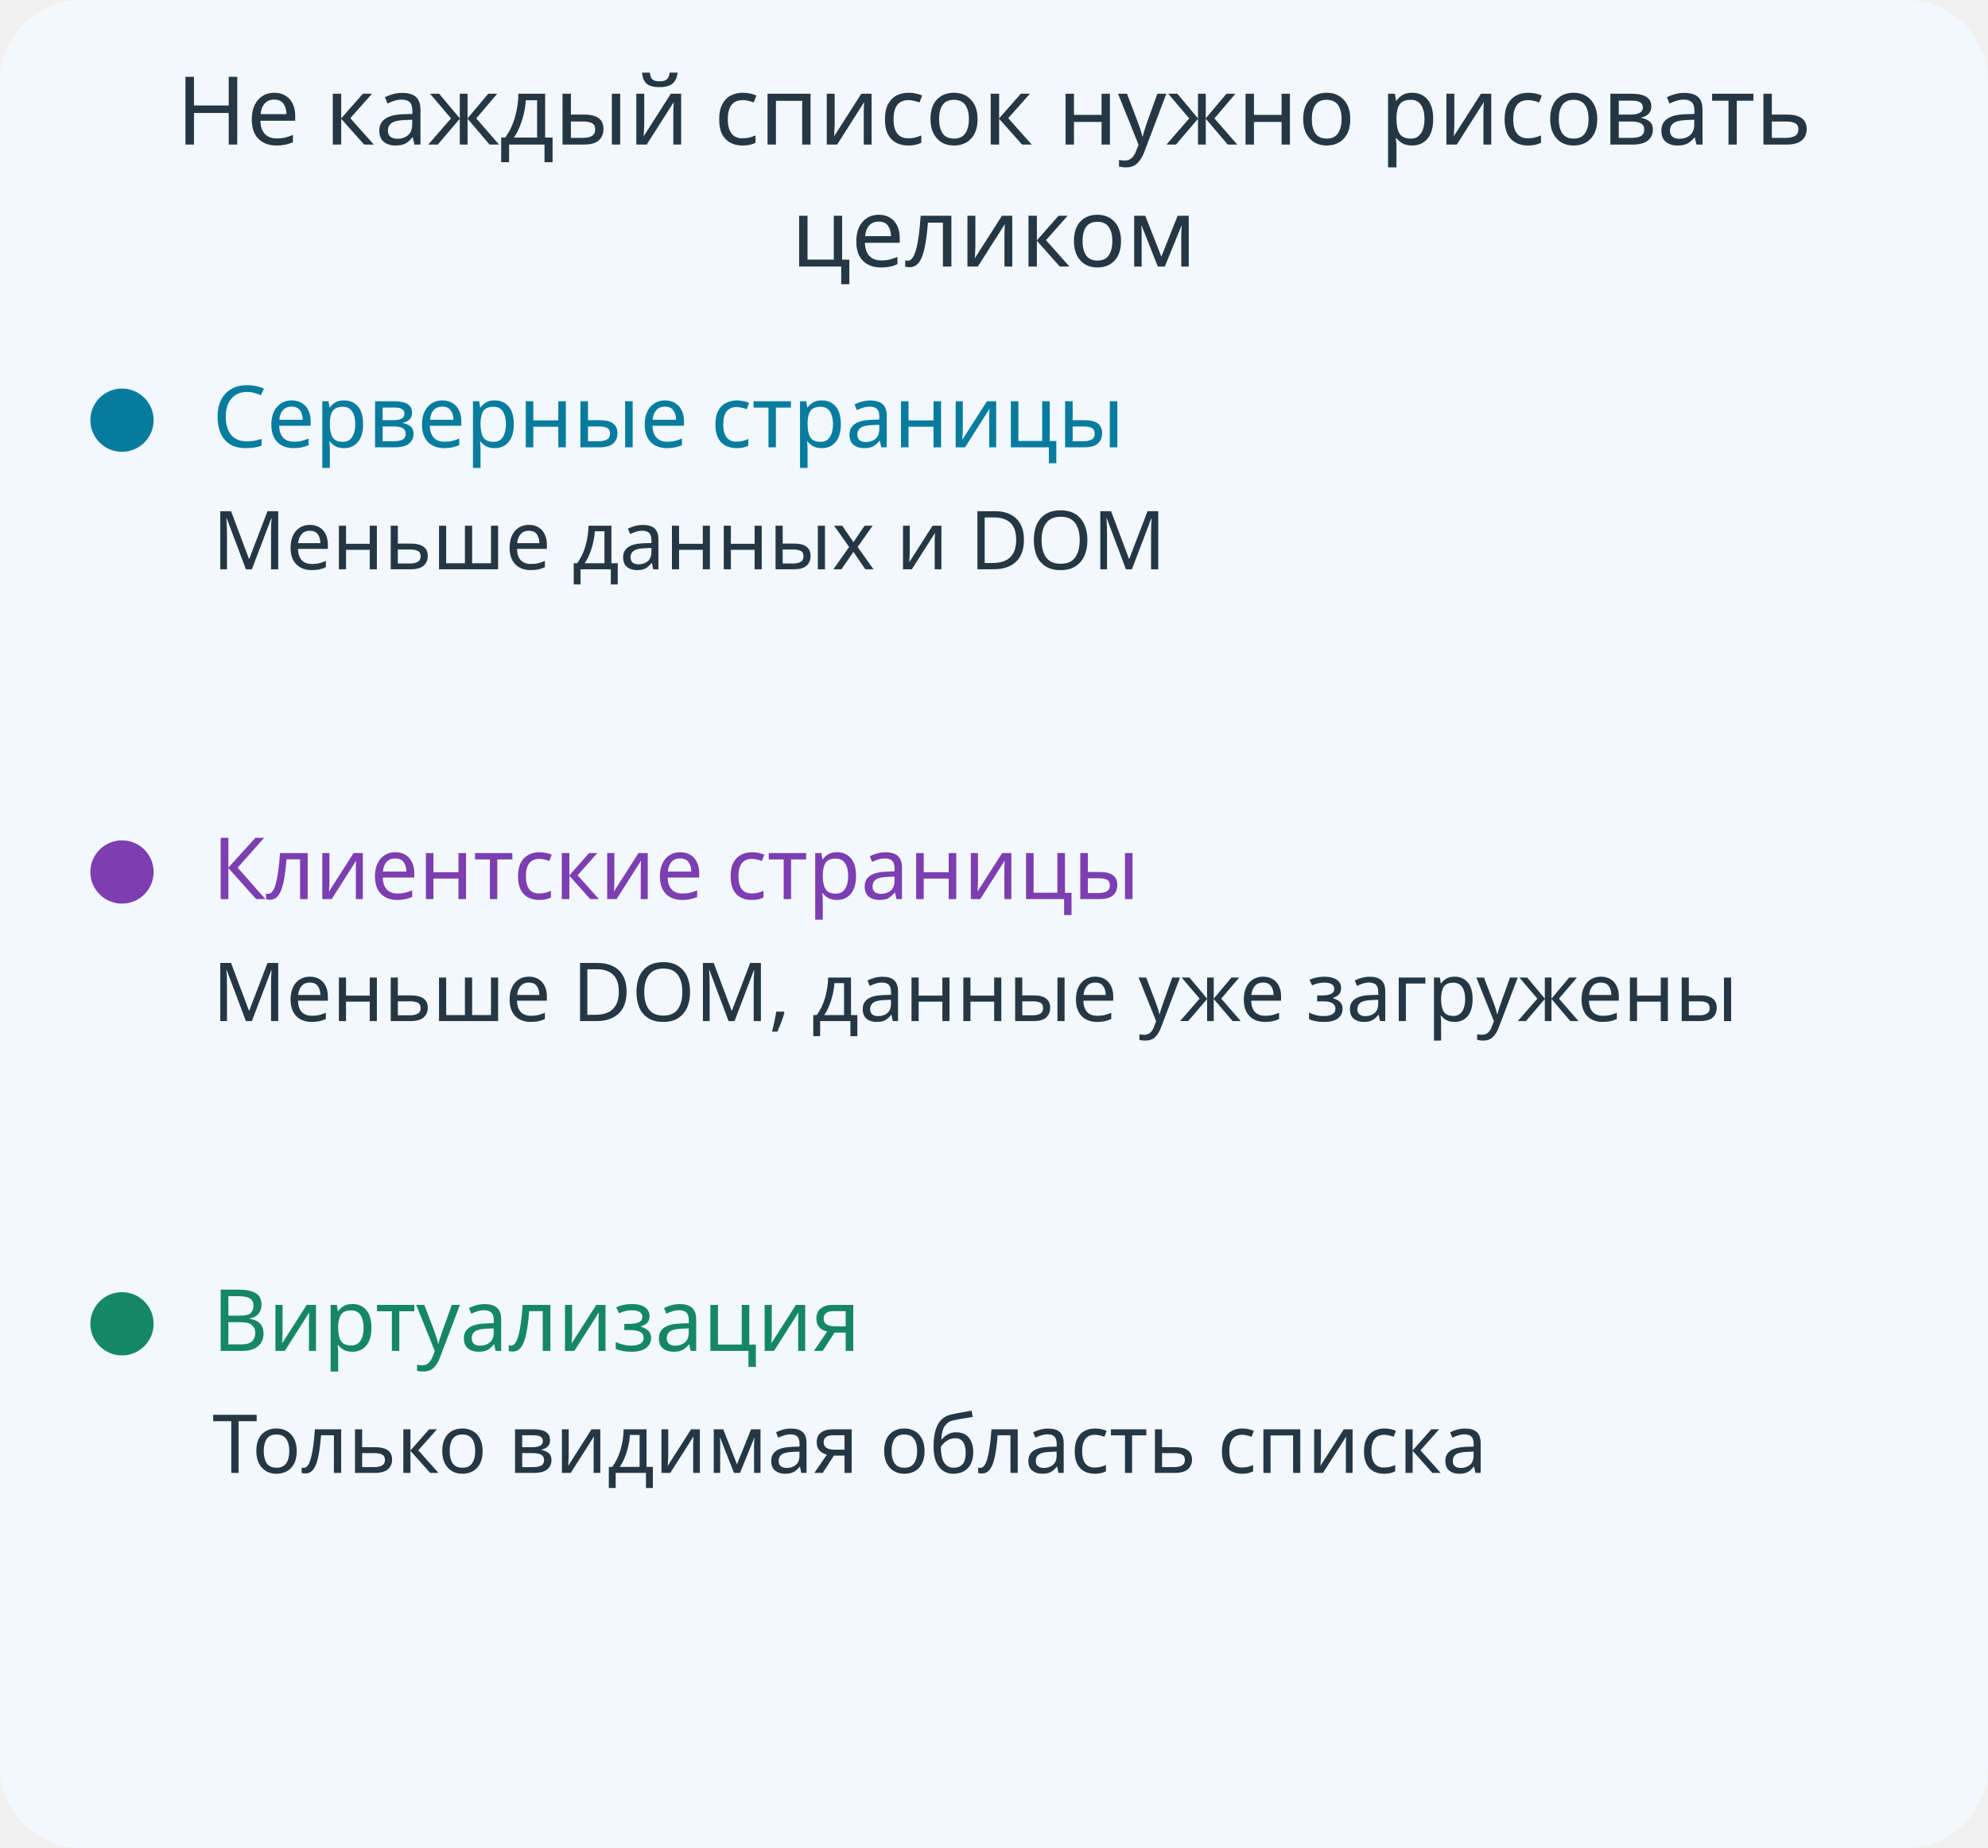
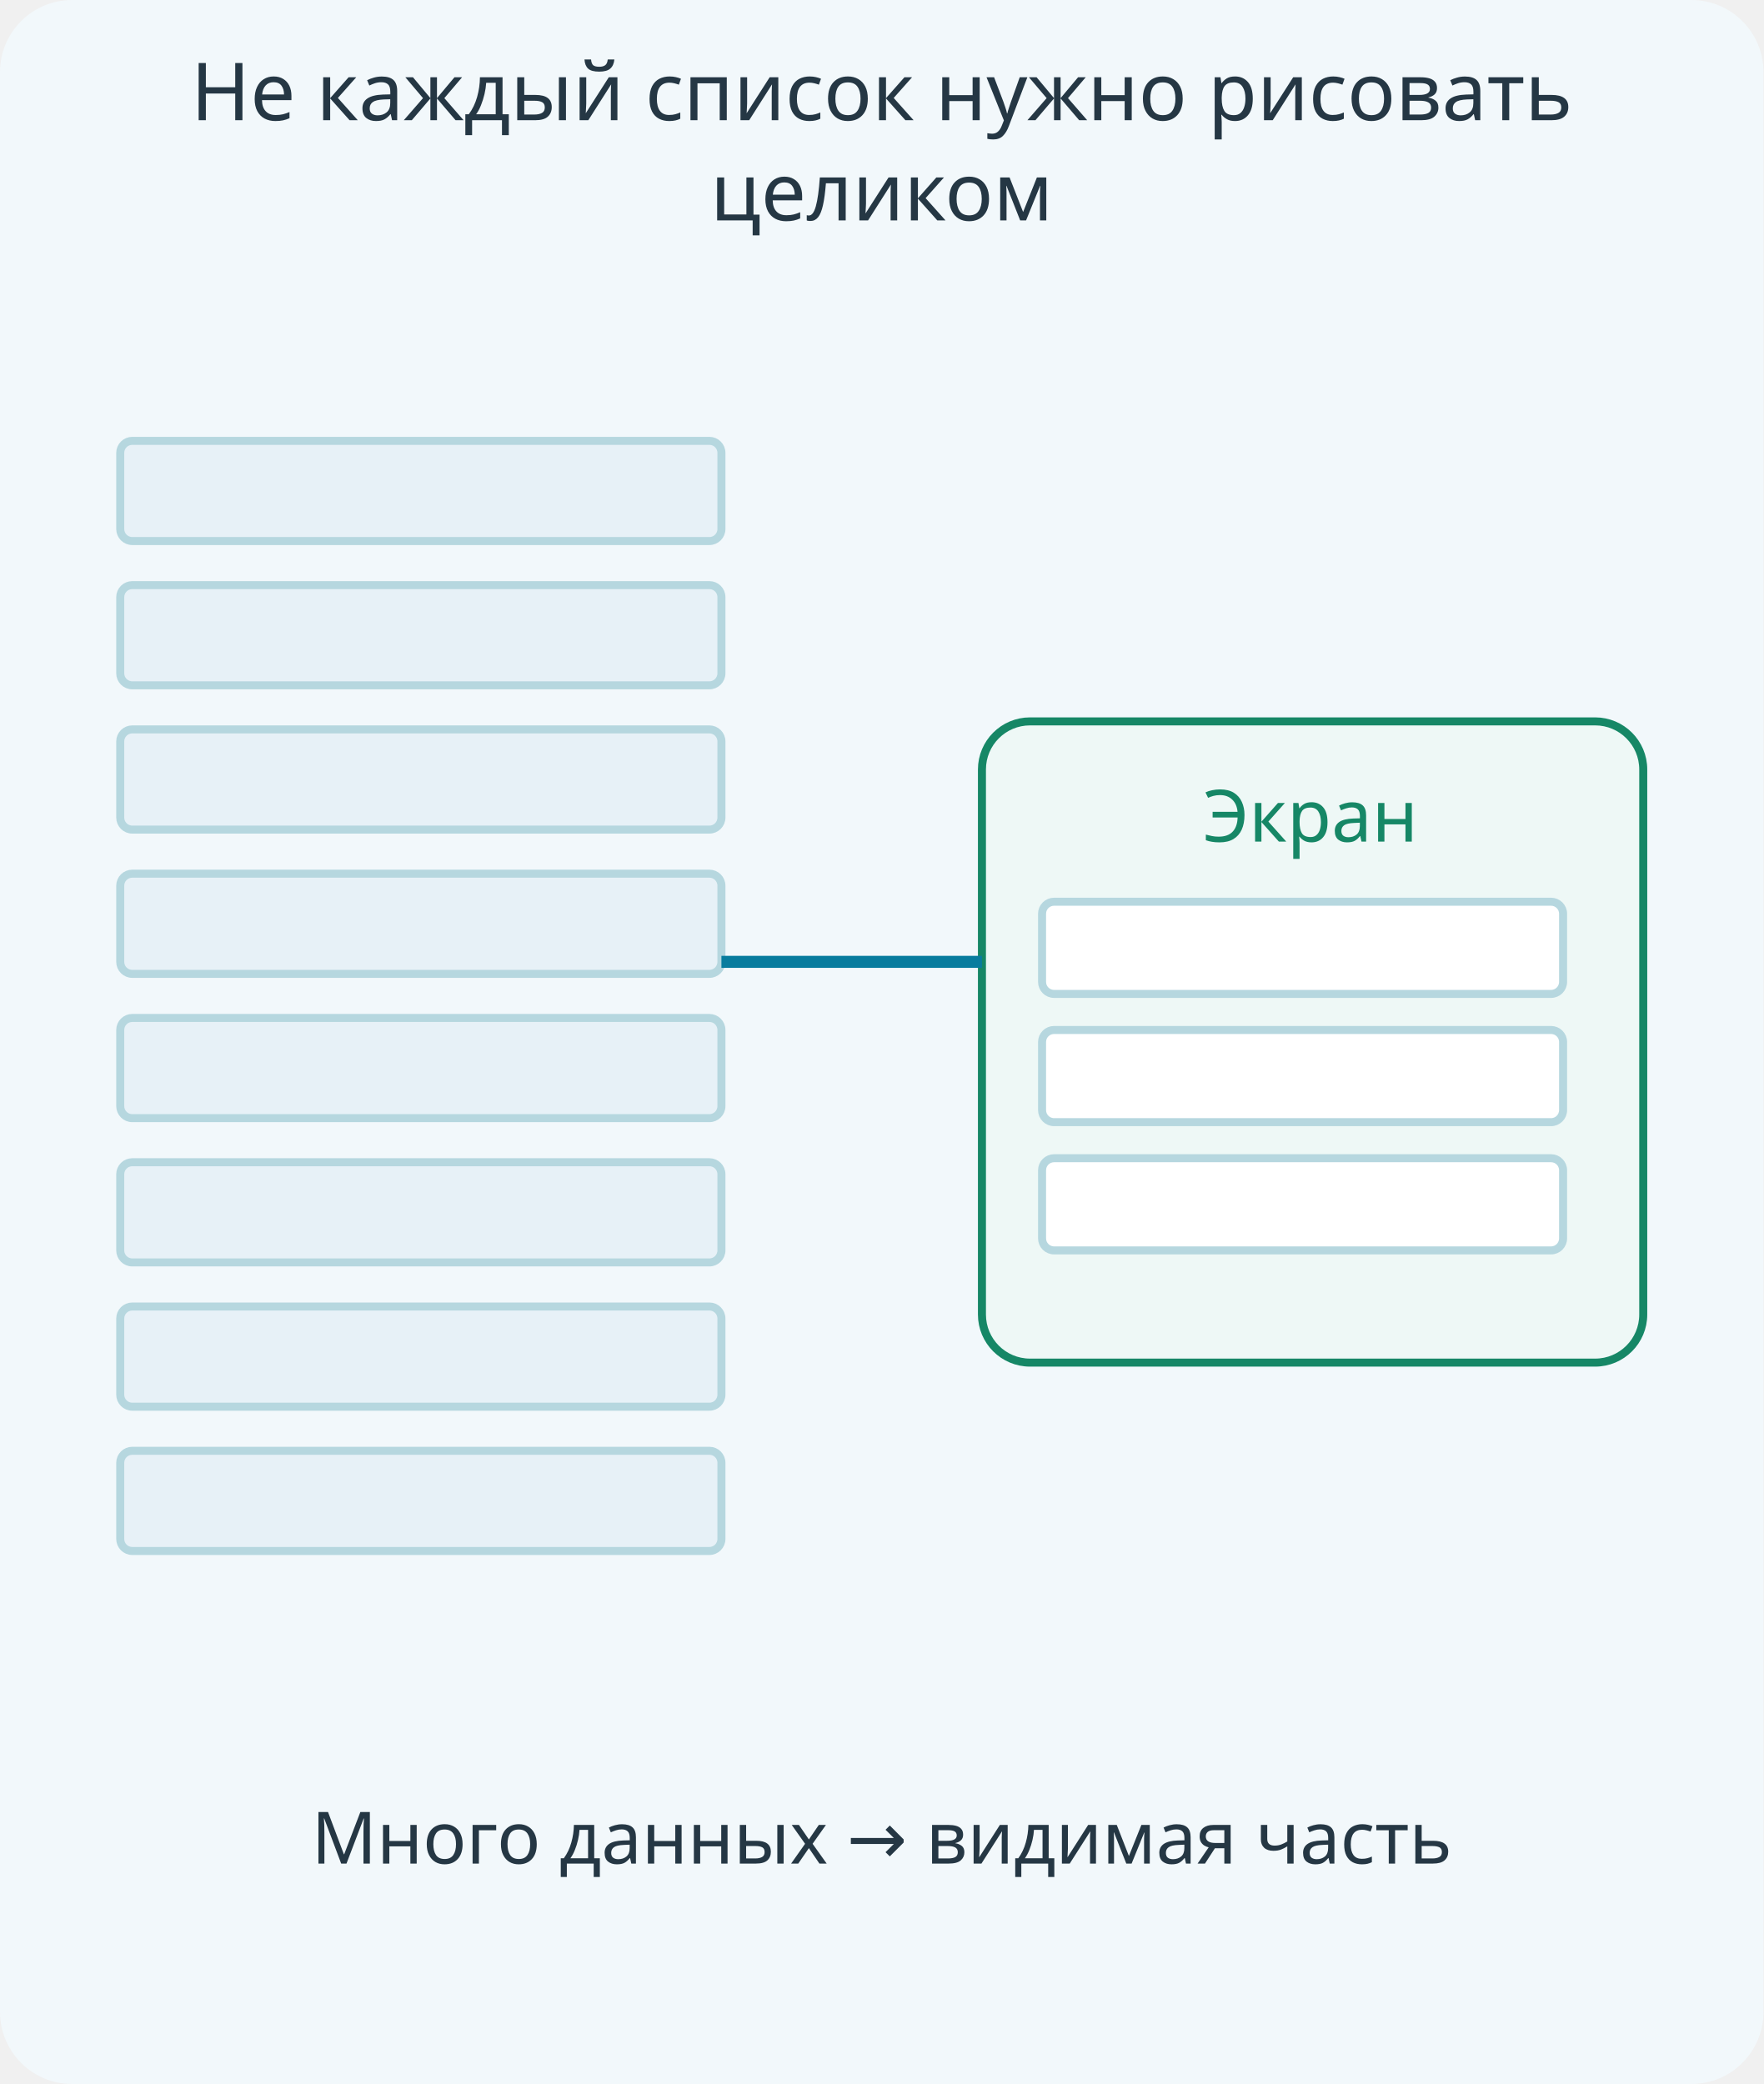
- <svg xmlns="http://www.w3.org/2000/svg" viewBox="0 0 440 409" role="img">
-   <rect width="440" height="409" rx="18" fill="#f2f8fb" />
-   <text x="220" y="32" text-anchor="middle" font-family="sans-serif" font-size="21" fill="#253744">Не каждый список нужно рисовать</text>
-   <text x="220" y="59" text-anchor="middle" font-family="sans-serif" font-size="21" fill="#253744">целиком</text>
-   <circle cx="27" cy="93" r="7" fill="#087c9e" />
-   <text x="47" y="99" font-family="sans-serif" font-size="19" fill="#087c9e">Серверные страницы</text>
-   <text x="47" y="126" font-family="sans-serif" font-size="18" fill="#253744">Меньше данных и DOM</text>
-   <circle cx="27" cy="193" r="7" fill="#7c3eb1" />
-   <text x="47" y="199" font-family="sans-serif" font-size="19" fill="#7c3eb1">Клиентские страницы</text>
-   <text x="47" y="226" font-family="sans-serif" font-size="18" fill="#253744">Меньше DOM, данные уже загружены</text>
-   <circle cx="27" cy="293" r="7" fill="#168766" />
-   <text x="47" y="299" font-family="sans-serif" font-size="19" fill="#168766">Виртуализация</text>
-   <text x="47" y="326" font-family="sans-serif" font-size="18" fill="#253744">Только видимая область списка</text>
+ <svg xmlns="http://www.w3.org/2000/svg" viewBox="0 0 440 520" role="img">
+   <rect width="440" height="520" rx="18" fill="#f2f8fb" />
+   <text x="220" y="30" text-anchor="middle" font-family="sans-serif" font-size="20" fill="#253744">Не каждый список нужно рисовать</text>
+   <text x="220" y="55" text-anchor="middle" font-family="sans-serif" font-size="20" fill="#253744">целиком</text>
+   <rect x="30" y="110" width="150" height="25" rx="3" fill="#e7f1f7" stroke="#b6d7df" stroke-width="2" />
+   <rect x="30" y="146" width="150" height="25" rx="3" fill="#e7f1f7" stroke="#b6d7df" stroke-width="2" />
+   <rect x="30" y="182" width="150" height="25" rx="3" fill="#e7f1f7" stroke="#b6d7df" stroke-width="2" />
+   <rect x="30" y="218" width="150" height="25" rx="3" fill="#e7f1f7" stroke="#b6d7df" stroke-width="2" />
+   <rect x="30" y="254" width="150" height="25" rx="3" fill="#e7f1f7" stroke="#b6d7df" stroke-width="2" />
+   <rect x="30" y="290" width="150" height="25" rx="3" fill="#e7f1f7" stroke="#b6d7df" stroke-width="2" />
+   <rect x="30" y="326" width="150" height="25" rx="3" fill="#e7f1f7" stroke="#b6d7df" stroke-width="2" />
+   <rect x="30" y="362" width="150" height="25" rx="3" fill="#e7f1f7" stroke="#b6d7df" stroke-width="2" />
+   <rect x="245" y="180" width="165" height="160" rx="12" fill="#eef8f6" stroke="#168766" stroke-width="2" />
+   <text x="327" y="210" text-anchor="middle" font-family="sans-serif" font-size="18" fill="#168766">Экран</text>
+   <rect x="260" y="225" width="130" height="23" rx="3" fill="#fff" stroke="#b6d7df" stroke-width="2" />
+   <rect x="260" y="257" width="130" height="23" rx="3" fill="#fff" stroke="#b6d7df" stroke-width="2" />
+   <rect x="260" y="289" width="130" height="23" rx="3" fill="#fff" stroke="#b6d7df" stroke-width="2" />
+   <path d="M180 240 L245 240" fill="none" stroke="#087c9e" stroke-width="3" />
+   <text x="220" y="465" text-anchor="middle" font-family="sans-serif" font-size="18" fill="#253744">Много данных → видимая часть</text>
</svg>
